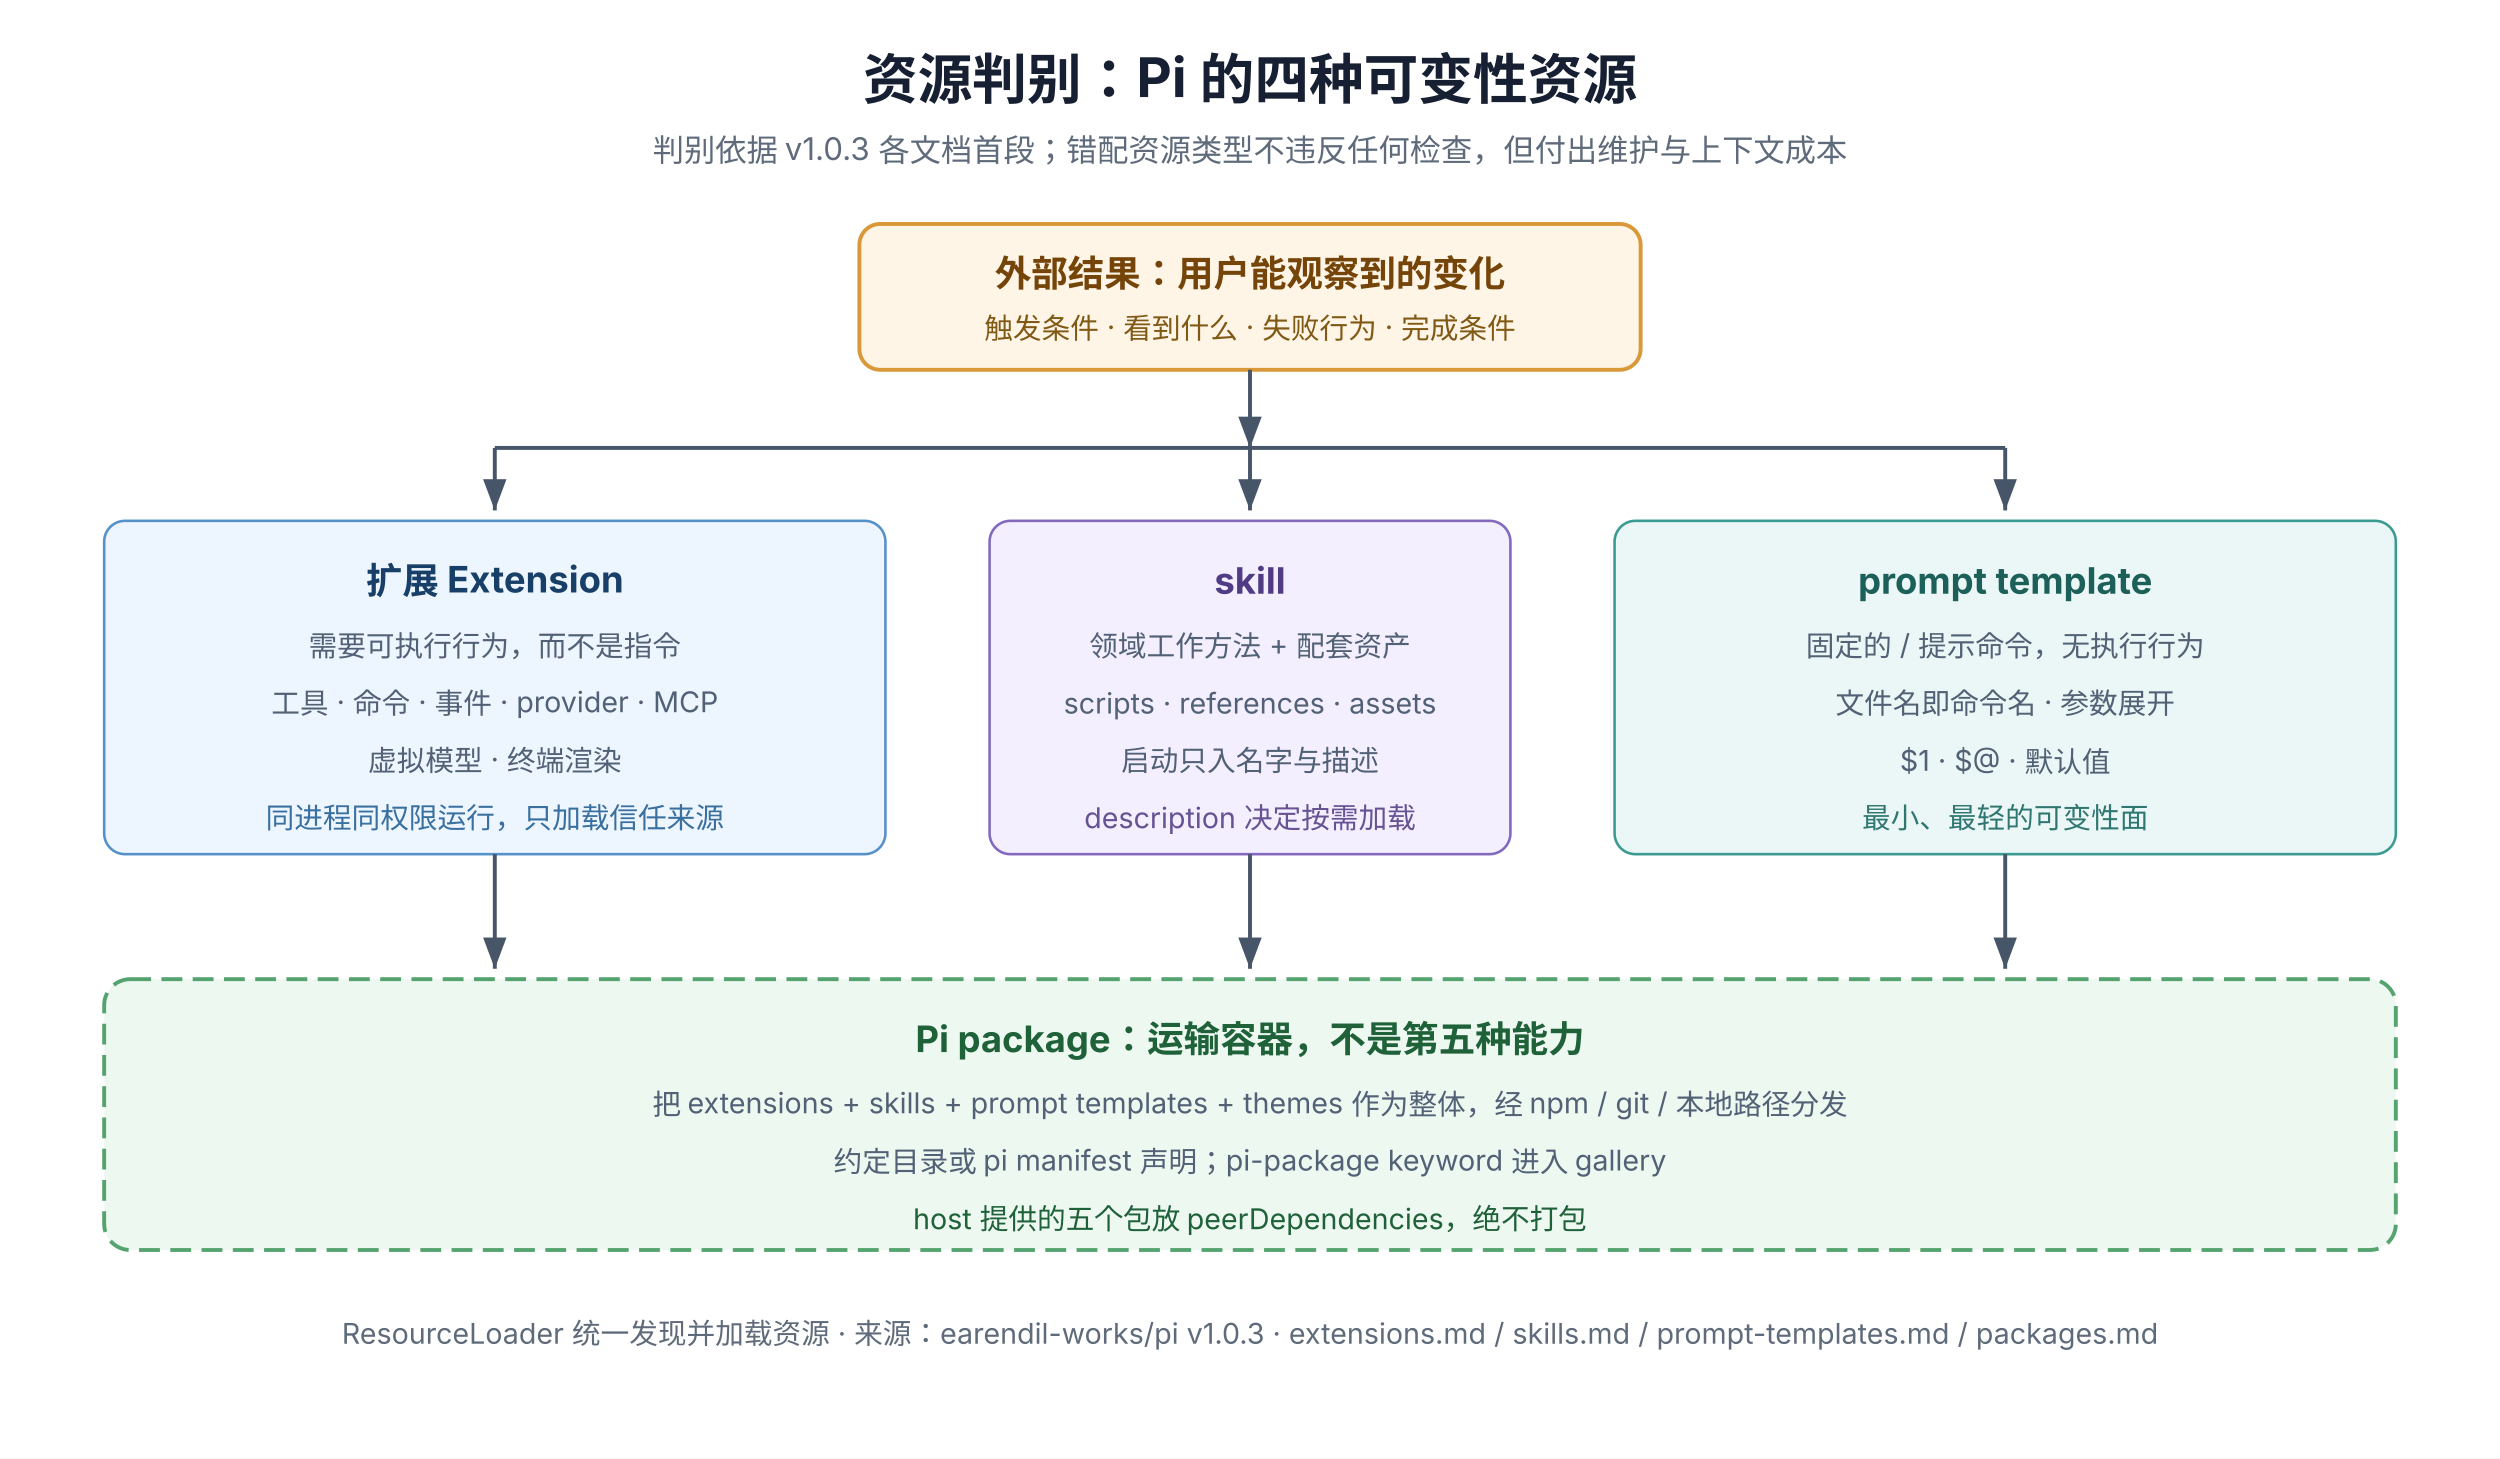
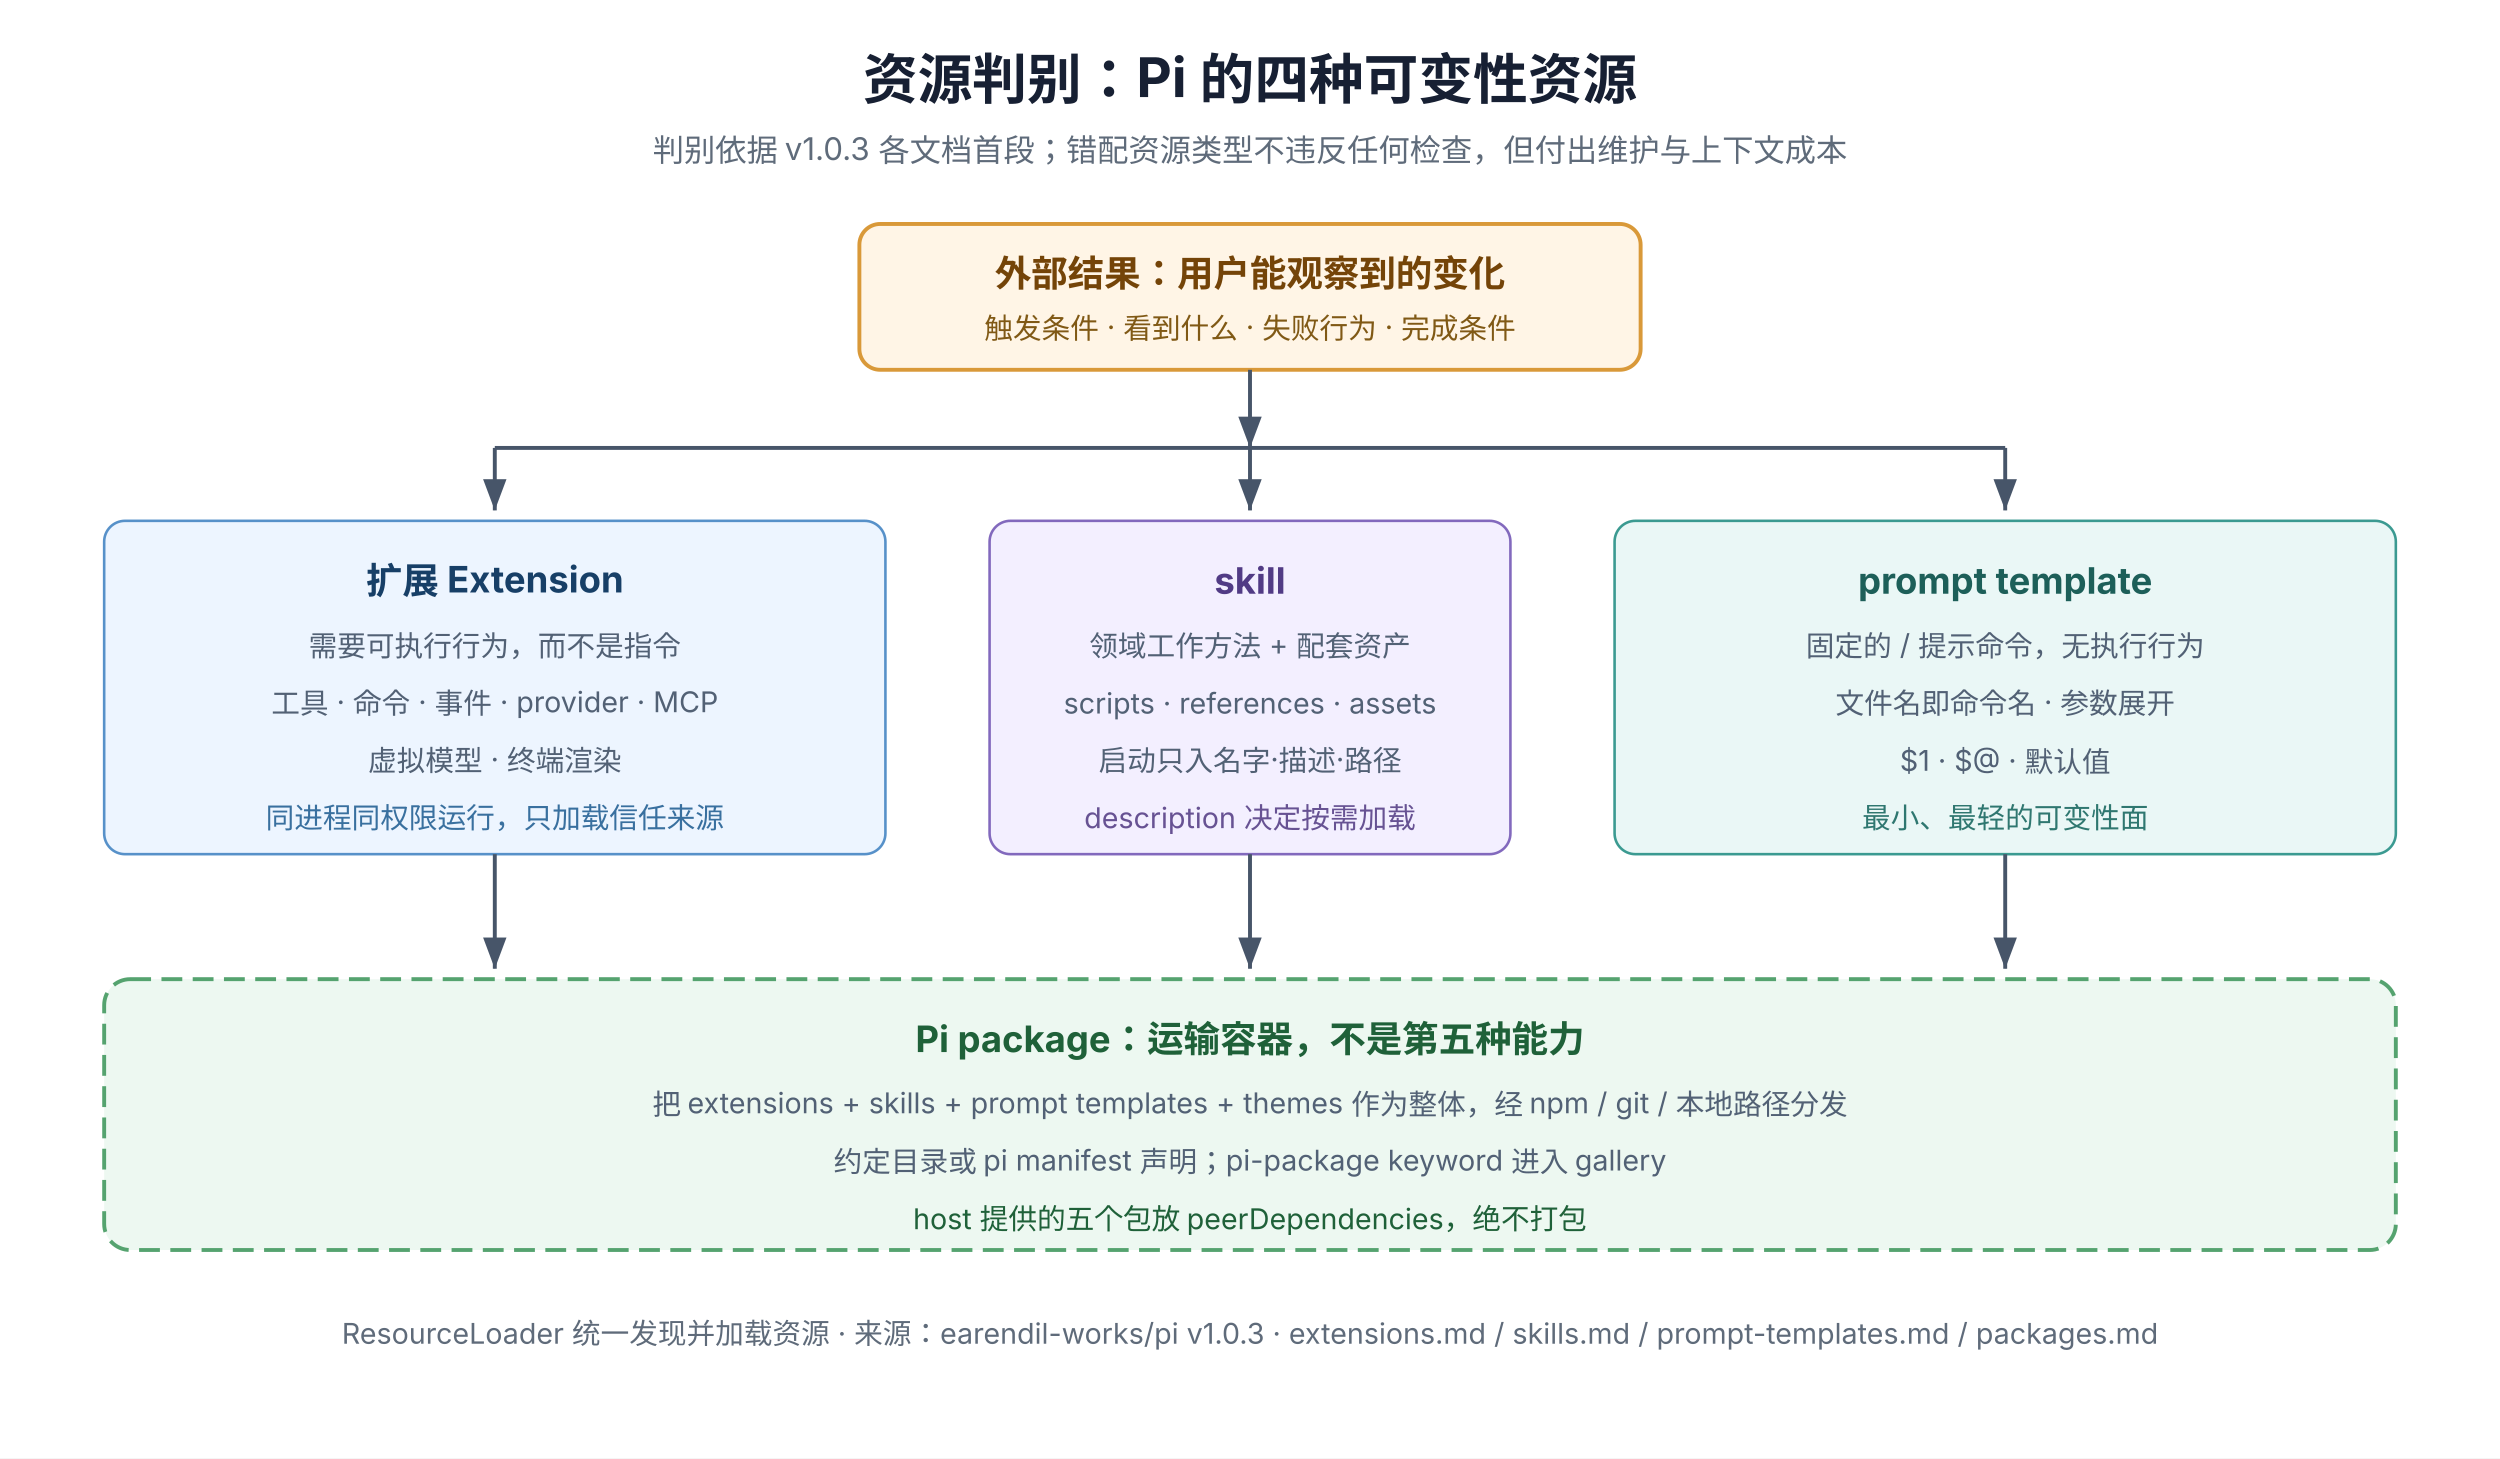
<svg xmlns="http://www.w3.org/2000/svg" width="960" height="560" viewBox="0 0 960 560" role="img" aria-labelledby="title desc" font-family="system-ui, -apple-system, 'PingFang SC', 'Noto Sans SC', sans-serif">
  <defs>
    <marker id="arrow" markerWidth="8" markerHeight="6" refX="8" refY="3" orient="auto">
      <path d="M0 0 L8 3 L0 6 Z" fill="#475569" />
    </marker>
  </defs>
  <rect width="960" height="560" fill="#ffffff" />
  <text x="480" y="38" text-anchor="middle" font-size="21" font-weight="700" fill="#172033">资源判别：Pi 的四种可变性资源</text>
  <text x="480" y="62" text-anchor="middle" font-size="12" fill="#5f6b7a">判别依据 v1.0.3 各文档首段；错配资源类型不违反任何检查，但付出维护与上下文成本</text>
  <rect x="330" y="86" width="300" height="56" rx="8" fill="#fff5e6" stroke="#d99939" stroke-width="1.5" />
  <text x="480" y="110" text-anchor="middle" font-size="14" font-weight="700" fill="#744408">外部结果：用户能观察到的变化</text>
  <text x="480" y="130" text-anchor="middle" font-size="11" fill="#805915">触发条件 · 看到什么 · 失败行为 · 完成条件</text>
  <path d="M480 142 V172" stroke="#475569" stroke-width="1.5" marker-end="url(#arrow)" />
  <path d="M190 172 H770" stroke="#475569" stroke-width="1.5" fill="none" />
  <path d="M190 172 V196" stroke="#475569" stroke-width="1.5" marker-end="url(#arrow)" />
  <path d="M480 172 V196" stroke="#475569" stroke-width="1.5" marker-end="url(#arrow)" />
  <path d="M770 172 V196" stroke="#475569" stroke-width="1.5" marker-end="url(#arrow)" />
  <rect x="40" y="200" width="300" height="128" rx="8" fill="#edf5ff" stroke="#5791c9" />
  <text x="190" y="228" text-anchor="middle" font-size="14" font-weight="700" fill="#173f67">扩展 Extension</text>
  <text x="190" y="252" text-anchor="middle" font-size="11" fill="#526175">需要可执行行为，而不是指令</text>
  <text x="190" y="274" text-anchor="middle" font-size="11" fill="#526175">工具 · 命令 · 事件 · provider · MCP</text>
  <text x="190" y="296" text-anchor="middle" font-size="11" fill="#526175">虚拟模型 · 终端渲染</text>
  <text x="190" y="318" text-anchor="middle" font-size="11" fill="#39709f">同进程同权限运行，只加载信任来源</text>
  <rect x="380" y="200" width="200" height="128" rx="8" fill="#f3efff" stroke="#8269bd" />
  <text x="480" y="228" text-anchor="middle" font-size="14" font-weight="700" fill="#513b85">skill</text>
  <text x="480" y="252" text-anchor="middle" font-size="11" fill="#526175">领域工作方法 + 配套资产</text>
  <text x="480" y="274" text-anchor="middle" font-size="11" fill="#526175">scripts · references · assets</text>
-   <text x="480" y="296" text-anchor="middle" font-size="11" fill="#526175">启动只入名字与描述</text>
+   <text x="480" y="296" text-anchor="middle" font-size="11" fill="#526175">启动只入名字·描述·路径</text>
  <text x="480" y="318" text-anchor="middle" font-size="11" fill="#675293">description 决定按需加载</text>
  <rect x="620" y="200" width="300" height="128" rx="8" fill="#eaf7f6" stroke="#3b9a91" />
  <text x="770" y="228" text-anchor="middle" font-size="14" font-weight="700" fill="#1d5f59">prompt template</text>
  <text x="770" y="252" text-anchor="middle" font-size="11" fill="#526175">固定的 / 提示命令，无执行行为</text>
  <text x="770" y="274" text-anchor="middle" font-size="11" fill="#526175">文件名即命令名 · 参数展开</text>
  <text x="770" y="296" text-anchor="middle" font-size="11" fill="#526175">$1 · $@ · 默认值</text>
  <text x="770" y="318" text-anchor="middle" font-size="11" fill="#2f7770">最小、最轻的可变性面</text>
  <path d="M190 328 V372" stroke="#475569" stroke-width="1.5" marker-end="url(#arrow)" />
  <path d="M480 328 V372" stroke="#475569" stroke-width="1.5" marker-end="url(#arrow)" />
  <path d="M770 328 V372" stroke="#475569" stroke-width="1.5" marker-end="url(#arrow)" />
  <rect x="40" y="376" width="880" height="104" rx="10" fill="#edf8f1" stroke="#55a36f" stroke-width="1.5" stroke-dasharray="8 4" />
  <text x="480" y="404" text-anchor="middle" font-size="14" font-weight="700" fill="#1f6139">Pi package：运输容器，不是第五种能力</text>
  <text x="480" y="428" text-anchor="middle" font-size="11" fill="#526175">把 extensions + skills + prompt templates + themes 作为整体，经 npm / git / 本地路径分发</text>
  <text x="480" y="450" text-anchor="middle" font-size="11" fill="#526175">约定目录或 pi manifest 声明；pi-package keyword 进入 gallery</text>
  <text x="480" y="472" text-anchor="middle" font-size="11" fill="#1f6139">host 提供的五个包放 peerDependencies，绝不打包</text>
  <text x="480" y="516" text-anchor="middle" font-size="11" fill="#5f6b7a">ResourceLoader 统一发现并加载资源 · 来源：earendil-works/pi v1.0.3 · extensions.md / skills.md / prompt-templates.md / packages.md</text>
</svg>
